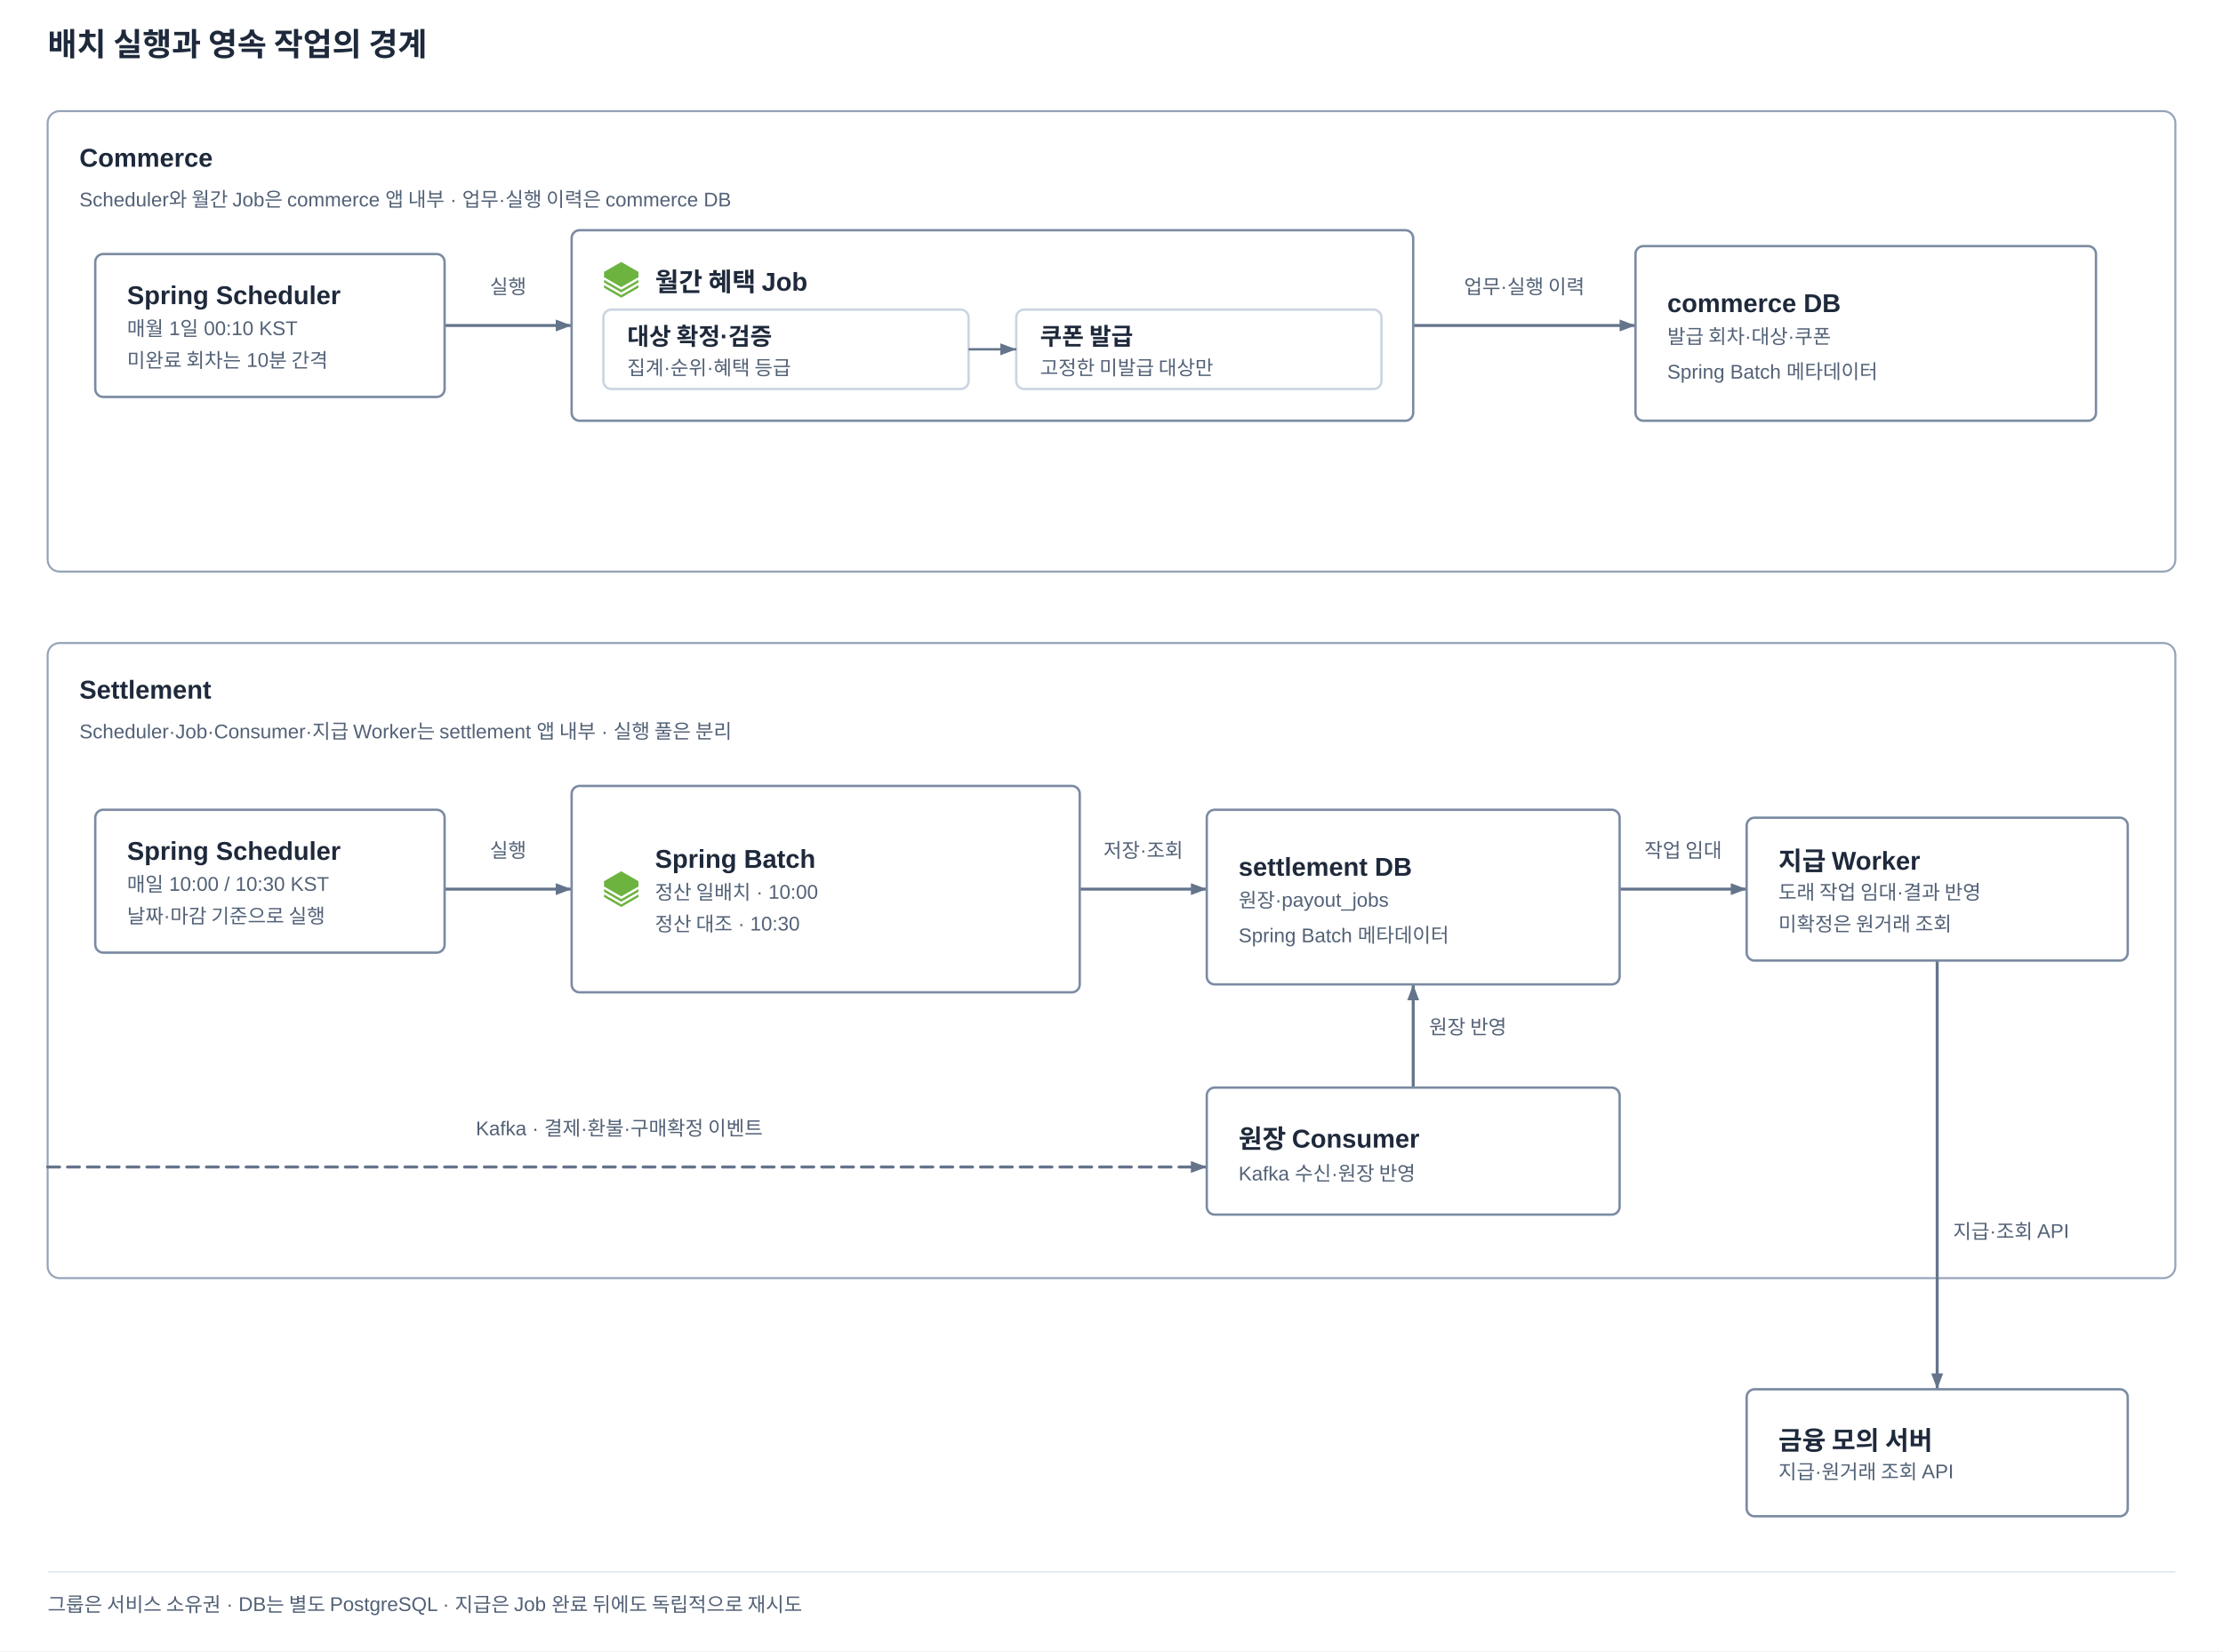
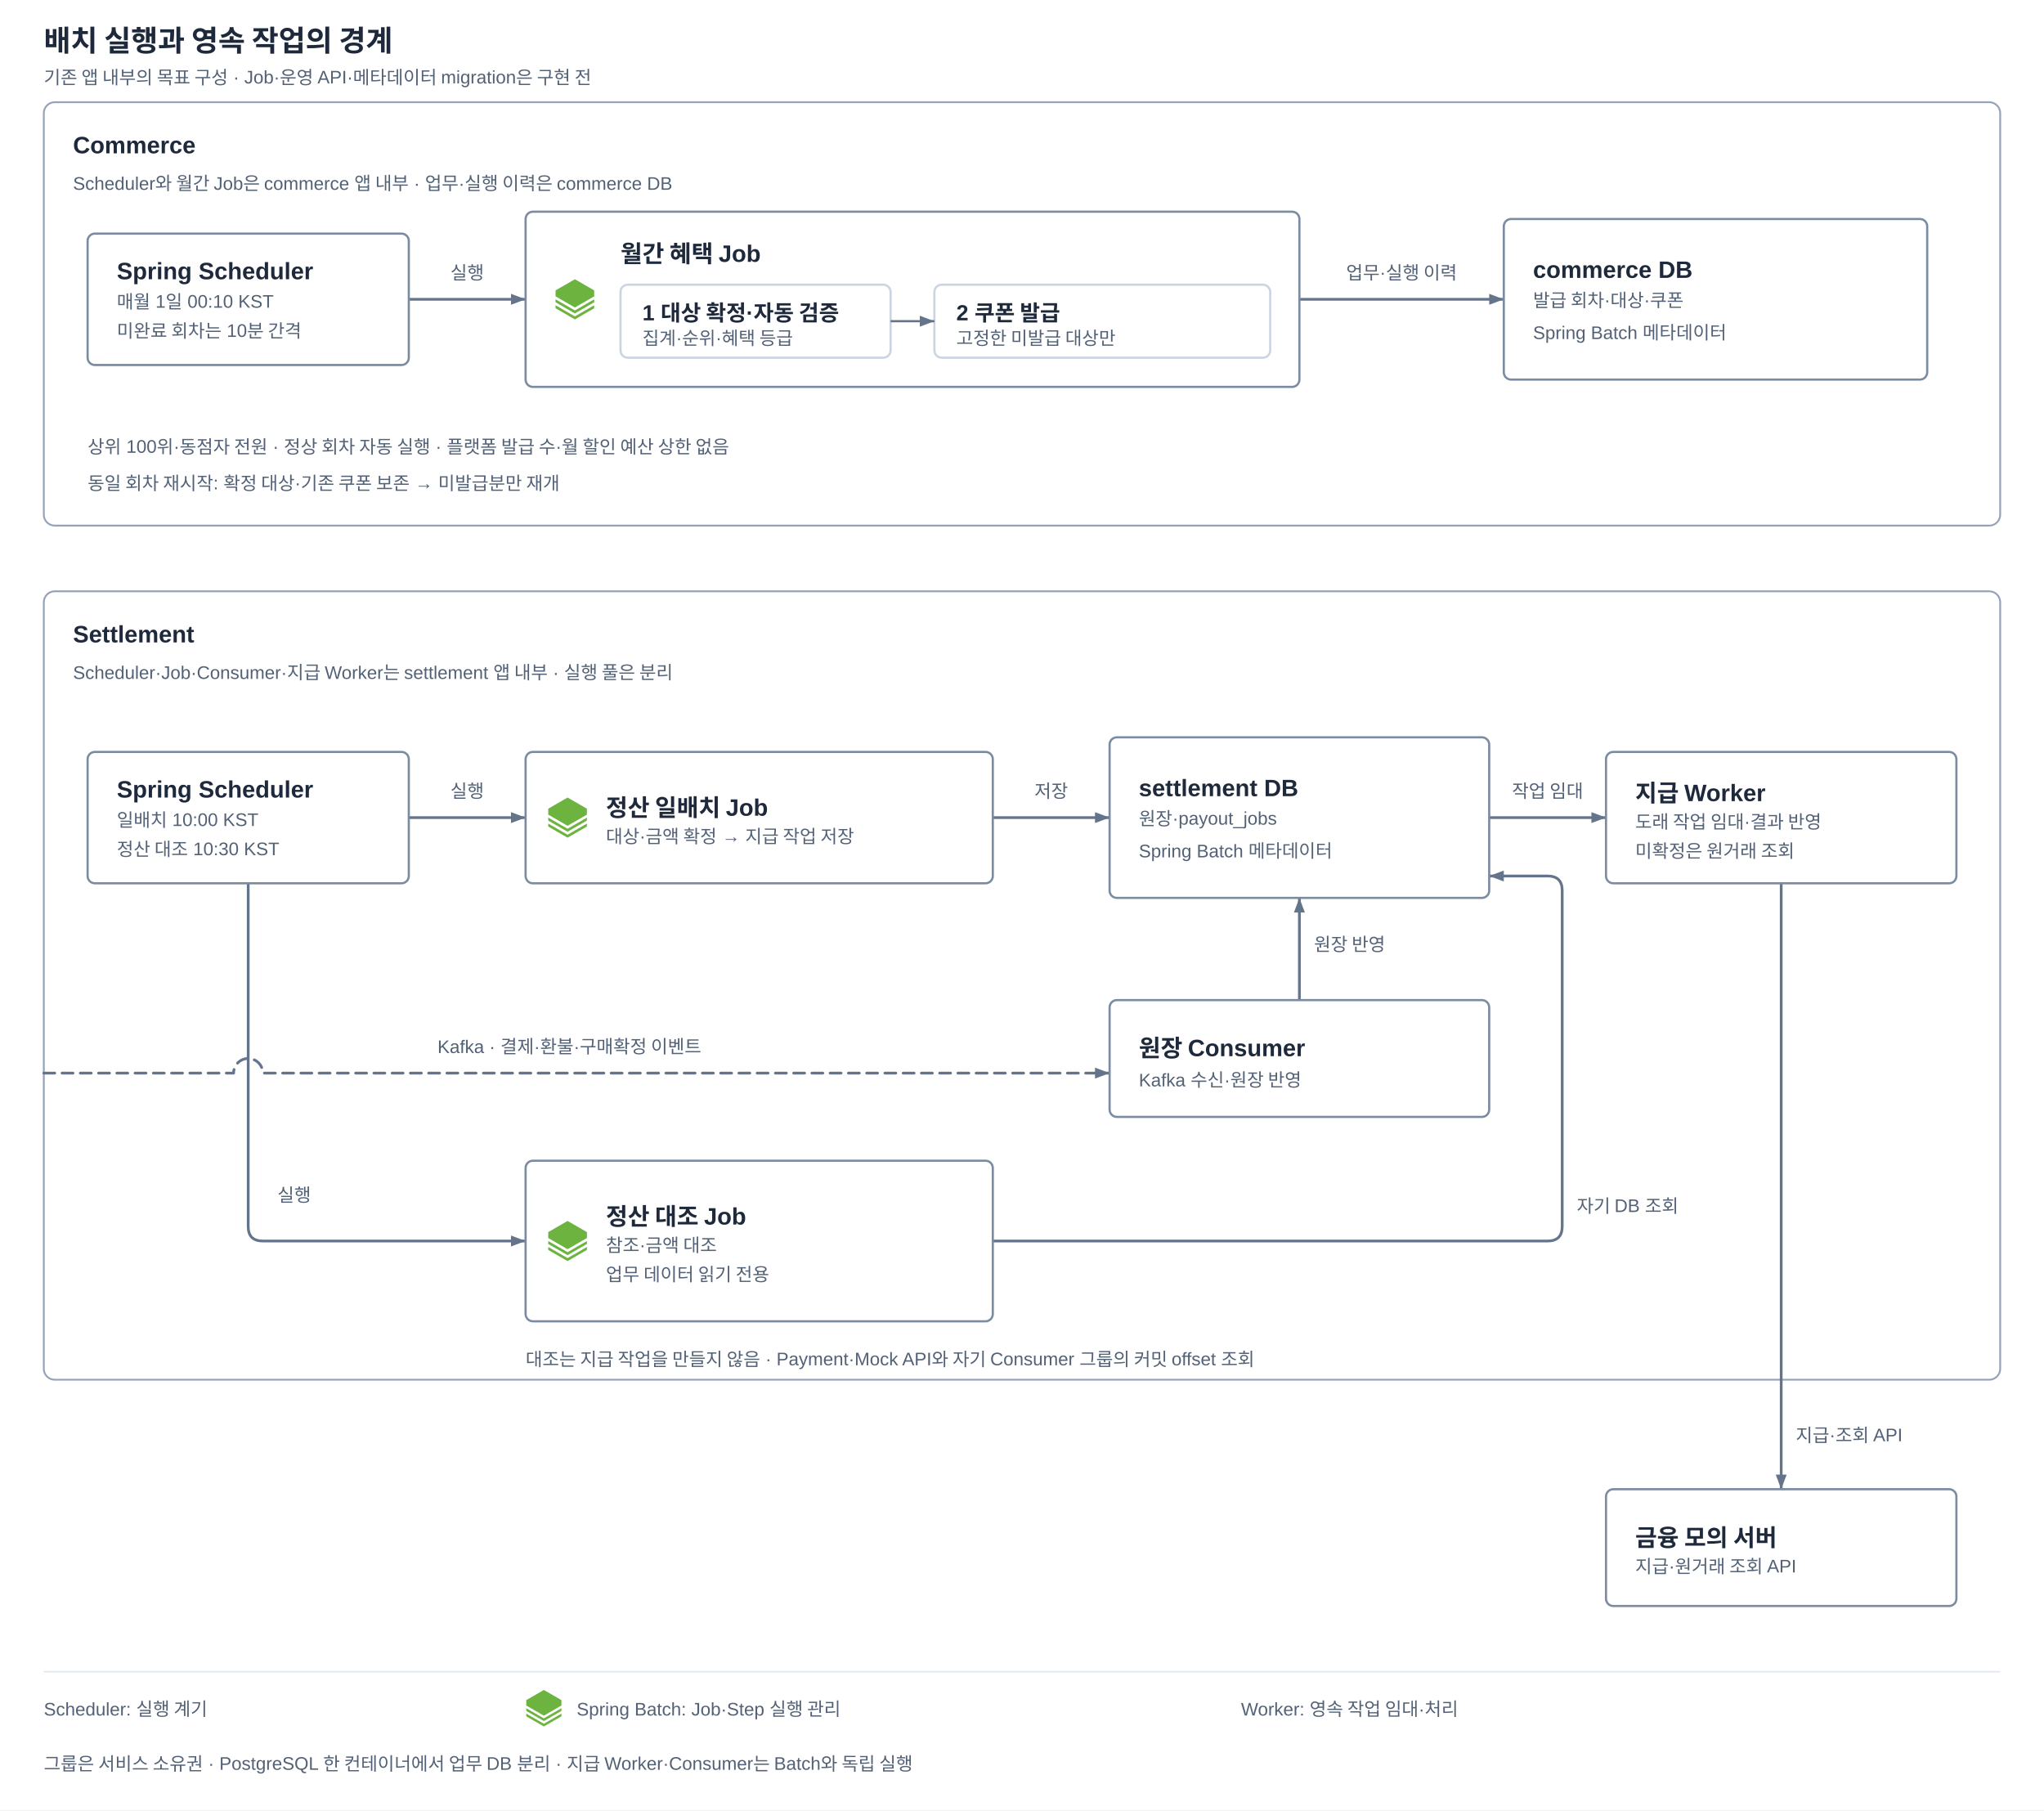
- <svg xmlns="http://www.w3.org/2000/svg" width="1120" height="832" viewBox="0 0 1120 832" role="img" aria-labelledby="title desc" data-scope="service-execution">
+ <svg xmlns="http://www.w3.org/2000/svg" width="1120" height="992" viewBox="0 0 1120 992" role="img" aria-labelledby="title desc" data-scope="service-execution">
  <defs>
    <symbol id="logo-springbatch" viewBox="0 0 150.49 156.27">
      <path d="M0,101.29v11.57l75.24,43.41,75.25-43.41V101.29L75.24,144.7ZM0,78.14V89.71l75.24,43.41,75.25-43.41V78.14L75.24,121.55ZM75.24,0,0,43.41V66.56L75.24,110l75.25-43.41V43.41Z" fill="#6db33f" />
    </symbol>
    <marker id="arrow" markerWidth="8" markerHeight="6" refX="8" refY="3" orient="auto-start-reverse" markerUnits="userSpaceOnUse" viewBox="0 0 8 6">
      <path d="M0 0 8 3 0 6Z" fill="#64748b" />
    </marker>
  </defs>
-   <rect width="1120" height="832" fill="#fff" />
+   <rect width="1120" height="992" fill="#fff" />
  <text x="24" y="28" font-family="Geist, Arial, Apple SD Gothic Neo, sans-serif" font-size="16" font-weight="600" fill="#1e293b">배치 실행과 영속 작업의 경계</text>
  <g id="commerce-owner" data-zone="service-ownership" data-box="24,56,1072,232">
    <rect x="24" y="56" width="1072" height="232" rx="6" fill="#fff" stroke="#94a3b8" stroke-width="1" />
    <text x="40" y="84" font-family="Geist, Arial, Apple SD Gothic Neo, sans-serif" font-size="13" font-weight="600" fill="#1e293b">Commerce</text>
    <text x="40" y="104" font-family="Geist, Arial, Apple SD Gothic Neo, sans-serif" font-size="10" font-weight="400" fill="#526176">Scheduler와 월간 Job은 commerce 앱 내부 · 업무·실행 이력은 commerce DB</text>
  </g>
-   <g id="settlement-owner" data-zone="service-ownership" data-box="24,324,1072,320">
-     <rect x="24" y="324" width="1072" height="320" rx="6" fill="#fff" stroke="#94a3b8" stroke-width="1" />
+   <g id="settlement-owner" data-zone="service-ownership" data-box="24,324,1072,432">
+     <rect x="24" y="324" width="1072" height="432" rx="6" fill="#fff" stroke="#94a3b8" stroke-width="1" />
    <text x="40" y="352" font-family="Geist, Arial, Apple SD Gothic Neo, sans-serif" font-size="13" font-weight="600" fill="#1e293b">Settlement</text>
    <text x="40" y="372" font-family="Geist, Arial, Apple SD Gothic Neo, sans-serif" font-size="10" font-weight="400" fill="#526176">Scheduler·Job·Consumer·지급 Worker는 settlement 앱 내부 · 실행 풀은 분리</text>
  </g>
+   <path id="reconciliation-read" data-edge="true" data-source="reconciliation-job" data-target="settlement-db" d="M544 680H848 Q856 680 856 672V488 Q856 480 848 480H816" fill="none" stroke="#64748b" stroke-width="1.5" stroke-linejoin="round" stroke-linecap="round" marker-end="url(#arrow)" />
+   <path id="reconciliation-trigger" data-edge="true" data-source="settlement-scheduler" data-target="reconciliation-job" d="M136 484V672 Q136 680 144 680H288" fill="none" stroke="#64748b" stroke-width="1.5" stroke-linejoin="round" stroke-linecap="round" marker-end="url(#arrow)" />
+   <path id="settlement-store" data-edge="true" data-source="settlement-daily-job" data-target="settlement-db" d="M544 448H608" fill="none" stroke="#64748b" stroke-width="1.5" stroke-linejoin="round" stroke-linecap="round" marker-end="url(#arrow)" />
+   <path id="settlement-trigger" data-edge="true" data-source="settlement-scheduler" data-target="settlement-daily-job" d="M224 448H288" fill="none" stroke="#64748b" stroke-width="1.5" stroke-linejoin="round" stroke-linecap="round" marker-end="url(#arrow)" />
  <path id="commerce-trigger" data-edge="true" data-source="commerce-scheduler" data-target="monthly-benefit-job" d="M224 164H288" fill="none" stroke="#64748b" stroke-width="1.5" stroke-linejoin="round" stroke-linecap="round" marker-end="url(#arrow)" />
  <path id="commerce-store" data-edge="true" data-source="monthly-benefit-job" data-target="commerce-db" d="M712 164H824" fill="none" stroke="#64748b" stroke-width="1.5" stroke-linejoin="round" stroke-linecap="round" marker-end="url(#arrow)" />
-   <path id="settlement-trigger" data-edge="true" data-source="settlement-scheduler" data-target="settlement-jobs" d="M224 448H288" fill="none" stroke="#64748b" stroke-width="1.5" stroke-linejoin="round" stroke-linecap="round" marker-end="url(#arrow)" />
-   <path id="settlement-store" data-edge="true" data-source="settlement-jobs" data-target="settlement-db" d="M544 448H608" fill="none" stroke="#64748b" stroke-width="1.5" stroke-linejoin="round" stroke-linecap="round" marker-end="url(#arrow)" />
  <path id="claim-payout" data-edge="true" data-source="settlement-db" data-target="payout-worker" d="M816 448H880" fill="none" stroke="#64748b" stroke-width="1.5" stroke-linejoin="round" stroke-linecap="round" marker-end="url(#arrow)" />
-   <path id="apply-ledger" data-edge="true" data-source="ledger-consumer" data-target="settlement-db" d="M712 548V496" fill="none" stroke="#64748b" stroke-width="1.5" stroke-linejoin="round" stroke-linecap="round" marker-end="url(#arrow)" />
-   <path id="consume-events" data-edge="true" data-source="kafka-input" data-target="ledger-consumer" d="M24 588H608" fill="none" stroke="#64748b" stroke-width="1.5" stroke-linejoin="round" stroke-linecap="round" marker-end="url(#arrow)" stroke-dasharray="6 4" />
-   <path id="payout-call" data-edge="true" data-source="payout-worker" data-target="finance-mock" d="M976 484V700" fill="none" stroke="#64748b" stroke-width="1.5" stroke-linejoin="round" stroke-linecap="round" marker-end="url(#arrow)" />
-   <g id="commerce-scheduler" data-node="true" data-box="48,128,176,72" data-align-content="vertical-center" data-content-center-y="164">
+   <path id="apply-ledger" data-edge="true" data-source="ledger-consumer" data-target="settlement-db" d="M712 548V492" fill="none" stroke="#64748b" stroke-width="1.5" stroke-linejoin="round" stroke-linecap="round" marker-end="url(#arrow)" />
+   <path id="consume-events" data-edge="true" data-source="kafka-input" data-target="ledger-consumer" d="M24 588H128 a8 8 0 0 1 16 0H608" fill="none" stroke="#64748b" stroke-width="1.5" stroke-linejoin="round" stroke-linecap="round" marker-end="url(#arrow)" stroke-dasharray="6 4" />
+   <path id="payout-call" data-edge="true" data-source="payout-worker" data-target="finance-mock" d="M976 484V816" fill="none" stroke="#64748b" stroke-width="1.5" stroke-linejoin="round" stroke-linecap="round" marker-end="url(#arrow)" />
+   <g id="commerce-scheduler" data-node="true" data-box="48,128,176,72" data-align-content="vertical-center" data-content-center-y="164.0">
    <rect x="48" y="128" width="176" height="72" rx="4" fill="#fff" stroke="#7b8ba2" stroke-width="1.2" />
-     <text x="64" y="148.75" font-family="Geist, Arial, Apple SD Gothic Neo, sans-serif" font-size="13" font-weight="600" fill="#1e293b" dominant-baseline="central">Spring Scheduler</text>
-     <text x="64" y="164.75" font-family="Geist, Arial, Apple SD Gothic Neo, sans-serif" font-size="10" font-weight="400" fill="#526176" dominant-baseline="central">매월 1일 00:10 KST</text>
-     <text x="64" y="180.75" font-family="Geist, Arial, Apple SD Gothic Neo, sans-serif" font-size="10" font-weight="400" fill="#526176" dominant-baseline="central">미완료 회차는 10분 간격</text>
+     <text x="64" y="148.5" font-family="Geist, Arial, Apple SD Gothic Neo, sans-serif" font-size="13" font-weight="600" fill="#1e293b" text-anchor="start" dominant-baseline="central">Spring Scheduler</text>
+     <text x="64" y="164.5" font-family="Geist, Arial, Apple SD Gothic Neo, sans-serif" font-size="10" font-weight="400" fill="#526176" text-anchor="start" dominant-baseline="central">매월 1일 00:10 KST</text>
+     <text x="64" y="180.5" font-family="Geist, Arial, Apple SD Gothic Neo, sans-serif" font-size="10" font-weight="400" fill="#526176" text-anchor="start" dominant-baseline="central">미완료 회차는 10분 간격</text>
  </g>
  <g id="monthly-benefit-job" data-node="true" data-box="288,116,424,96" data-align-content="composite-center" data-content-center-y="164">
    <rect x="288" y="116" width="424" height="96" rx="4" fill="#fff" stroke="#7b8ba2" stroke-width="1.2" />
-     <use href="#logo-springbatch" x="304" y="132" width="18" height="18" />
-     <text x="330" y="141" font-family="Geist, Arial, Apple SD Gothic Neo, sans-serif" font-size="13" font-weight="600" fill="#1e293b" dominant-baseline="central">월간 혜택 Job</text>
-     <rect x="304" y="156" width="184" height="40" rx="4" fill="#fff" stroke="#cbd5e1" stroke-width="1.2" />
+     <use href="#logo-springbatch" x="304" y="153" width="22" height="22" />
+     <text x="340" y="138" font-family="Geist, Arial, Apple SD Gothic Neo, sans-serif" font-size="13" font-weight="600" fill="#1e293b" dominant-baseline="central">월간 혜택 Job</text>
+     <rect x="340" y="156" width="148" height="40" rx="4" fill="#fff" stroke="#cbd5e1" stroke-width="1.2" />
    <rect x="512" y="156" width="184" height="40" rx="4" fill="#fff" stroke="#cbd5e1" stroke-width="1.2" />
    <path d="M488 176H512" fill="none" stroke="#64748b" stroke-width="1.2" marker-end="url(#arrow)" />
    <g data-step="1" data-align-content="vertical-center" data-content-center-y="176">
-       <text x="316" y="168.5" font-family="Geist, Arial, Apple SD Gothic Neo, sans-serif" font-size="12" font-weight="600" fill="#1e293b" dominant-baseline="central">대상 확정·검증</text>
-       <text x="316" y="184.5" font-family="Geist, Arial, Apple SD Gothic Neo, sans-serif" font-size="10" font-weight="400" fill="#526176" dominant-baseline="central">집계·순위·혜택 등급</text>
+       <text x="352" y="168.5" font-family="Geist, Arial, Apple SD Gothic Neo, sans-serif" font-size="12" font-weight="600" fill="#1e293b" dominant-baseline="central">1  대상 확정·자동 검증</text>
+       <text x="352" y="184.5" font-family="Geist, Arial, Apple SD Gothic Neo, sans-serif" font-size="10" font-weight="400" fill="#526176" dominant-baseline="central">집계·순위·혜택 등급</text>
    </g>
    <g data-step="2" data-align-content="vertical-center" data-content-center-y="176">
-       <text x="524" y="168.5" font-family="Geist, Arial, Apple SD Gothic Neo, sans-serif" font-size="12" font-weight="600" fill="#1e293b" dominant-baseline="central">쿠폰 발급</text>
+       <text x="524" y="168.5" font-family="Geist, Arial, Apple SD Gothic Neo, sans-serif" font-size="12" font-weight="600" fill="#1e293b" dominant-baseline="central">2  쿠폰 발급</text>
      <text x="524" y="184.5" font-family="Geist, Arial, Apple SD Gothic Neo, sans-serif" font-size="10" font-weight="400" fill="#526176" dominant-baseline="central">고정한 미발급 대상만</text>
    </g>
  </g>
-   <g id="commerce-db" data-node="true" data-box="824,124,232,88" data-align-content="vertical-center" data-content-center-y="168">
-     <rect x="824" y="124" width="232" height="88" rx="4" fill="#fff" stroke="#7b8ba2" stroke-width="1.2" />
-     <text x="840" y="152.75" font-family="Geist, Arial, Apple SD Gothic Neo, sans-serif" font-size="13" font-weight="600" fill="#1e293b" dominant-baseline="central">commerce DB</text>
-     <text x="840" y="168.75" font-family="Geist, Arial, Apple SD Gothic Neo, sans-serif" font-size="10" font-weight="400" fill="#526176" dominant-baseline="central">발급 회차·대상·쿠폰</text>
-     <text x="840" y="184.75" font-family="Geist, Arial, Apple SD Gothic Neo, sans-serif" font-size="10" font-weight="400" fill="#526176" dominant-baseline="central">Spring Batch 메타데이터</text>
+   <g id="commerce-db" data-node="true" data-box="824,120.0,232,88" data-align-content="vertical-center" data-content-center-y="164.0">
+     <rect x="824" y="120.0" width="232" height="88" rx="4" fill="#fff" stroke="#7b8ba2" stroke-width="1.2" />
+     <text x="840" y="147.75" font-family="Geist, Arial, Apple SD Gothic Neo, sans-serif" font-size="13" font-weight="600" fill="#1e293b" text-anchor="start" dominant-baseline="central">commerce DB</text>
+     <text x="840" y="163.75" font-family="Geist, Arial, Apple SD Gothic Neo, sans-serif" font-size="10" font-weight="400" fill="#526176" text-anchor="start" dominant-baseline="central">발급 회차·대상·쿠폰</text>
+     <text x="840" y="179.75" font-family="Geist, Arial, Apple SD Gothic Neo, sans-serif" font-size="10" font-weight="400" fill="#526176" text-anchor="start" dominant-baseline="central">Spring Batch 메타데이터</text>
  </g>
-   <g id="settlement-scheduler" data-node="true" data-box="48,408,176,72" data-align-content="vertical-center" data-content-center-y="444">
-     <rect x="48" y="408" width="176" height="72" rx="4" fill="#fff" stroke="#7b8ba2" stroke-width="1.2" />
-     <text x="64" y="428.75" font-family="Geist, Arial, Apple SD Gothic Neo, sans-serif" font-size="13" font-weight="600" fill="#1e293b" dominant-baseline="central">Spring Scheduler</text>
-     <text x="64" y="444.75" font-family="Geist, Arial, Apple SD Gothic Neo, sans-serif" font-size="10" font-weight="400" fill="#526176" dominant-baseline="central">매일 10:00 / 10:30 KST</text>
-     <text x="64" y="460.75" font-family="Geist, Arial, Apple SD Gothic Neo, sans-serif" font-size="10" font-weight="400" fill="#526176" dominant-baseline="central">날짜·마감 기준으로 실행</text>
+   <g id="settlement-scheduler" data-node="true" data-box="48,412.0,176,72" data-align-content="vertical-center" data-content-center-y="448.0">
+     <rect x="48" y="412.0" width="176" height="72" rx="4" fill="#fff" stroke="#7b8ba2" stroke-width="1.2" />
+     <text x="64" y="432.5" font-family="Geist, Arial, Apple SD Gothic Neo, sans-serif" font-size="13" font-weight="600" fill="#1e293b" text-anchor="start" dominant-baseline="central">Spring Scheduler</text>
+     <text x="64" y="448.5" font-family="Geist, Arial, Apple SD Gothic Neo, sans-serif" font-size="10" font-weight="400" fill="#526176" text-anchor="start" dominant-baseline="central">일배치 10:00 KST</text>
+     <text x="64" y="464.5" font-family="Geist, Arial, Apple SD Gothic Neo, sans-serif" font-size="10" font-weight="400" fill="#526176" text-anchor="start" dominant-baseline="central">정산 대조 10:30 KST</text>
  </g>
-   <g id="settlement-jobs" data-node="true" data-box="288,396,256,104" data-align-content="vertical-center" data-content-center-y="448">
-     <rect x="288" y="396" width="256" height="104" rx="4" fill="#fff" stroke="#7b8ba2" stroke-width="1.2" />
-     <use href="#logo-springbatch" x="304" y="439" width="18" height="18" />
-     <text x="330" y="432.75" font-family="Geist, Arial, Apple SD Gothic Neo, sans-serif" font-size="13" font-weight="600" fill="#1e293b" dominant-baseline="central">Spring Batch</text>
-     <text x="330" y="448.75" font-family="Geist, Arial, Apple SD Gothic Neo, sans-serif" font-size="10" font-weight="400" fill="#526176" dominant-baseline="central">정산 일배치 · 10:00</text>
-     <text x="330" y="464.75" font-family="Geist, Arial, Apple SD Gothic Neo, sans-serif" font-size="10" font-weight="400" fill="#526176" dominant-baseline="central">정산 대조 · 10:30</text>
+   <g id="settlement-daily-job" data-node="true" data-box="288,412.0,256,72" data-align-content="vertical-center" data-content-center-y="448.0">
+     <rect x="288" y="412.0" width="256" height="72" rx="4" fill="#fff" stroke="#7b8ba2" stroke-width="1.2" />
+     <use href="#logo-springbatch" x="300" y="437.0" width="22" height="22" aria-hidden="true" />
+     <text x="332" y="441.5" font-family="Geist, Arial, Apple SD Gothic Neo, sans-serif" font-size="13" font-weight="600" fill="#1e293b" text-anchor="start" dominant-baseline="central">정산 일배치 Job</text>
+     <text x="332" y="457.5" font-family="Geist, Arial, Apple SD Gothic Neo, sans-serif" font-size="10" font-weight="400" fill="#526176" text-anchor="start" dominant-baseline="central">대상·금액 확정 → 지급 작업 저장</text>
  </g>
-   <g id="settlement-db" data-node="true" data-box="608,408,208,88" data-align-content="vertical-center" data-content-center-y="452">
-     <rect x="608" y="408" width="208" height="88" rx="4" fill="#fff" stroke="#7b8ba2" stroke-width="1.2" />
-     <text x="624" y="436.75" font-family="Geist, Arial, Apple SD Gothic Neo, sans-serif" font-size="13" font-weight="600" fill="#1e293b" dominant-baseline="central">settlement DB</text>
-     <text x="624" y="452.75" font-family="Geist, Arial, Apple SD Gothic Neo, sans-serif" font-size="10" font-weight="400" fill="#526176" dominant-baseline="central">원장·payout_jobs</text>
-     <text x="624" y="468.75" font-family="Geist, Arial, Apple SD Gothic Neo, sans-serif" font-size="10" font-weight="400" fill="#526176" dominant-baseline="central">Spring Batch 메타데이터</text>
+   <g id="settlement-db" data-node="true" data-box="608,404.0,208,88" data-align-content="vertical-center" data-content-center-y="448.0">
+     <rect x="608" y="404.0" width="208" height="88" rx="4" fill="#fff" stroke="#7b8ba2" stroke-width="1.2" />
+     <text x="624" y="431.75" font-family="Geist, Arial, Apple SD Gothic Neo, sans-serif" font-size="13" font-weight="600" fill="#1e293b" text-anchor="start" dominant-baseline="central">settlement DB</text>
+     <text x="624" y="447.75" font-family="Geist, Arial, Apple SD Gothic Neo, sans-serif" font-size="10" font-weight="400" fill="#526176" text-anchor="start" dominant-baseline="central">원장·payout_jobs</text>
+     <text x="624" y="463.75" font-family="Geist, Arial, Apple SD Gothic Neo, sans-serif" font-size="10" font-weight="400" fill="#526176" text-anchor="start" dominant-baseline="central">Spring Batch 메타데이터</text>
  </g>
-   <g id="payout-worker" data-node="true" data-box="880,412,192,72" data-align-content="vertical-center" data-content-center-y="448">
+   <g id="payout-worker" data-node="true" data-box="880,412,192,72" data-align-content="vertical-center" data-content-center-y="448.0">
    <rect x="880" y="412" width="192" height="72" rx="4" fill="#fff" stroke="#7b8ba2" stroke-width="1.2" />
-     <text x="896" y="432.75" font-family="Geist, Arial, Apple SD Gothic Neo, sans-serif" font-size="13" font-weight="600" fill="#1e293b" dominant-baseline="central">지급 Worker</text>
-     <text x="896" y="448.75" font-family="Geist, Arial, Apple SD Gothic Neo, sans-serif" font-size="10" font-weight="400" fill="#526176" dominant-baseline="central">도래 작업 임대·결과 반영</text>
-     <text x="896" y="464.75" font-family="Geist, Arial, Apple SD Gothic Neo, sans-serif" font-size="10" font-weight="400" fill="#526176" dominant-baseline="central">미확정은 원거래 조회</text>
+     <text x="896" y="433.5" font-family="Geist, Arial, Apple SD Gothic Neo, sans-serif" font-size="13" font-weight="600" fill="#1e293b" text-anchor="start" dominant-baseline="central">지급 Worker</text>
+     <text x="896" y="449.5" font-family="Geist, Arial, Apple SD Gothic Neo, sans-serif" font-size="10" font-weight="400" fill="#526176" text-anchor="start" dominant-baseline="central">도래 작업 임대·결과 반영</text>
+     <text x="896" y="465.5" font-family="Geist, Arial, Apple SD Gothic Neo, sans-serif" font-size="10" font-weight="400" fill="#526176" text-anchor="start" dominant-baseline="central">미확정은 원거래 조회</text>
  </g>
-   <g id="ledger-consumer" data-node="true" data-box="608,548,208,64" data-align-content="vertical-center" data-content-center-y="580">
+   <g id="ledger-consumer" data-node="true" data-box="608,548,208,64" data-align-content="vertical-center" data-content-center-y="580.0">
    <rect x="608" y="548" width="208" height="64" rx="4" fill="#fff" stroke="#7b8ba2" stroke-width="1.2" />
-     <text x="624" y="572.75" font-family="Geist, Arial, Apple SD Gothic Neo, sans-serif" font-size="13" font-weight="600" fill="#1e293b" dominant-baseline="central">원장 Consumer</text>
-     <text x="624" y="588.75" font-family="Geist, Arial, Apple SD Gothic Neo, sans-serif" font-size="10" font-weight="400" fill="#526176" dominant-baseline="central">Kafka 수신·원장 반영</text>
+     <text x="624" y="573.25" font-family="Geist, Arial, Apple SD Gothic Neo, sans-serif" font-size="13" font-weight="600" fill="#1e293b" text-anchor="start" dominant-baseline="central">원장 Consumer</text>
+     <text x="624" y="589.25" font-family="Geist, Arial, Apple SD Gothic Neo, sans-serif" font-size="10" font-weight="400" fill="#526176" text-anchor="start" dominant-baseline="central">Kafka 수신·원장 반영</text>
  </g>
-   <g id="finance-mock" data-node="true" data-box="880,700,192,64" data-align-content="vertical-center" data-content-center-y="732">
-     <rect x="880" y="700" width="192" height="64" rx="4" fill="#fff" stroke="#7b8ba2" stroke-width="1.2" />
-     <text x="896" y="724.75" font-family="Geist, Arial, Apple SD Gothic Neo, sans-serif" font-size="13" font-weight="600" fill="#1e293b" dominant-baseline="central">금융 모의 서버</text>
-     <text x="896" y="740.75" font-family="Geist, Arial, Apple SD Gothic Neo, sans-serif" font-size="10" font-weight="400" fill="#526176" dominant-baseline="central">지급·원거래 조회 API</text>
+   <g id="finance-mock" data-node="true" data-box="880,816,192,64" data-align-content="vertical-center" data-content-center-y="848.0">
+     <rect x="880" y="816" width="192" height="64" rx="4" fill="#fff" stroke="#7b8ba2" stroke-width="1.2" />
+     <text x="896" y="841.5" font-family="Geist, Arial, Apple SD Gothic Neo, sans-serif" font-size="13" font-weight="600" fill="#1e293b" text-anchor="start" dominant-baseline="central">금융 모의 서버</text>
+     <text x="896" y="857.5" font-family="Geist, Arial, Apple SD Gothic Neo, sans-serif" font-size="10" font-weight="400" fill="#526176" text-anchor="start" dominant-baseline="central">지급·원거래 조회 API</text>
  </g>
-   <rect x="236.0" y="137" width="40" height="14" fill="#fff" />
-   <text x="256" y="148" font-family="Geist, Arial, Apple SD Gothic Neo, sans-serif" font-size="10" font-weight="400" fill="#526176" text-anchor="middle">실행</text>
-   <rect x="718.0" y="137" width="100" height="14" fill="#fff" />
-   <text x="768" y="148" font-family="Geist, Arial, Apple SD Gothic Neo, sans-serif" font-size="10" font-weight="400" fill="#526176" text-anchor="middle">업무·실행 이력</text>
-   <rect x="236.0" y="421" width="40" height="14" fill="#fff" />
-   <text x="256" y="432" font-family="Geist, Arial, Apple SD Gothic Neo, sans-serif" font-size="10" font-weight="400" fill="#526176" text-anchor="middle">실행</text>
-   <rect x="548.0" y="421" width="56" height="14" fill="#fff" />
-   <text x="576" y="432" font-family="Geist, Arial, Apple SD Gothic Neo, sans-serif" font-size="10" font-weight="400" fill="#526176" text-anchor="middle">저장·조회</text>
-   <rect x="820.0" y="421" width="56" height="14" fill="#fff" />
-   <text x="848" y="432" font-family="Geist, Arial, Apple SD Gothic Neo, sans-serif" font-size="10" font-weight="400" fill="#526176" text-anchor="middle">작업 임대</text>
+   <rect x="236.0" y="142" width="40" height="14" fill="#fff" />
+   <text x="256" y="153" font-family="Geist, Arial, Apple SD Gothic Neo, sans-serif" font-size="10" font-weight="400" fill="#526176" text-anchor="middle">실행</text>
+   <rect x="718.0" y="142" width="100" height="14" fill="#fff" />
+   <text x="768" y="153" font-family="Geist, Arial, Apple SD Gothic Neo, sans-serif" font-size="10" font-weight="400" fill="#526176" text-anchor="middle">업무·실행 이력</text>
+   <rect x="236.0" y="426" width="40" height="14" fill="#fff" />
+   <text x="256" y="437" font-family="Geist, Arial, Apple SD Gothic Neo, sans-serif" font-size="10" font-weight="400" fill="#526176" text-anchor="middle">실행</text>
+   <rect x="548.0" y="426" width="56" height="14" fill="#fff" />
+   <text x="576" y="437" font-family="Geist, Arial, Apple SD Gothic Neo, sans-serif" font-size="10" font-weight="400" fill="#526176" text-anchor="middle">저장</text>
+   <rect x="820.0" y="426" width="56" height="14" fill="#fff" />
+   <text x="848" y="437" font-family="Geist, Arial, Apple SD Gothic Neo, sans-serif" font-size="10" font-weight="400" fill="#526176" text-anchor="middle">작업 임대</text>
  <rect x="720" y="509" width="72" height="16" fill="#fff" />
  <text x="720" y="521" font-family="Geist, Arial, Apple SD Gothic Neo, sans-serif" font-size="10" font-weight="400" fill="#526176">원장 반영</text>
-   <rect x="200.0" y="561" width="224" height="14" fill="#fff" />
-   <text x="312" y="572" font-family="Geist, Arial, Apple SD Gothic Neo, sans-serif" font-size="10" font-weight="400" fill="#526176" text-anchor="middle">Kafka · 결제·환불·구매확정 이벤트</text>
-   <rect x="984" y="612" width="104" height="16" fill="#fff" />
-   <text x="984" y="624" font-family="Geist, Arial, Apple SD Gothic Neo, sans-serif" font-size="10" font-weight="400" fill="#526176">지급·조회 API</text>
-   <line x1="24" x2="1096" y1="792" y2="792" stroke="#e2e8f0" stroke-width="0.8" />
-   <text x="24" y="812" font-family="Geist, Arial, Apple SD Gothic Neo, sans-serif" font-size="10" font-weight="400" fill="#526176">그룹은 서비스 소유권 · DB는 별도 PostgreSQL · 지급은 Job 완료 뒤에도 독립적으로 재시도</text>
+   <rect x="200.0" y="566" width="224" height="14" fill="#fff" />
+   <text x="312" y="577" font-family="Geist, Arial, Apple SD Gothic Neo, sans-serif" font-size="10" font-weight="400" fill="#526176" text-anchor="middle">Kafka · 결제·환불·구매확정 이벤트</text>
+   <rect x="984" y="778" width="104" height="16" fill="#fff" />
+   <text x="984" y="790" font-family="Geist, Arial, Apple SD Gothic Neo, sans-serif" font-size="10" font-weight="400" fill="#526176">지급·조회 API</text>
+   <line x1="24" x2="1096" y1="916" y2="916" stroke="#e2e8f0" stroke-width="0.8" />
+   <text x="24" y="970" font-family="Geist, Arial, Apple SD Gothic Neo, sans-serif" font-size="10" font-weight="400" fill="#526176">그룹은 서비스 소유권 · PostgreSQL 한 컨테이너에서 업무 DB 분리 · 지급 Worker·Consumer는 Batch와 독립 실행</text>
  <g id="kafka-input" data-port="external-event-input" data-point="24,588" />
+   <g id="reconciliation-job" data-node="true" data-box="288,636,256,88" data-align-content="vertical-center" data-content-center-y="680.0">
+     <rect x="288" y="636" width="256" height="88" rx="4" fill="#fff" stroke="#7b8ba2" stroke-width="1.2" />
+     <use href="#logo-springbatch" x="300" y="669.0" width="22" height="22" aria-hidden="true" />
+     <text x="332" y="665.5" font-family="Geist, Arial, Apple SD Gothic Neo, sans-serif" font-size="13" font-weight="600" fill="#1e293b" text-anchor="start" dominant-baseline="central">정산 대조 Job</text>
+     <text x="332" y="681.5" font-family="Geist, Arial, Apple SD Gothic Neo, sans-serif" font-size="10" font-weight="400" fill="#526176" text-anchor="start" dominant-baseline="central">참조·금액 대조</text>
+     <text x="332" y="697.5" font-family="Geist, Arial, Apple SD Gothic Neo, sans-serif" font-size="10" font-weight="400" fill="#526176" text-anchor="start" dominant-baseline="central">업무 데이터 읽기 전용</text>
+   </g>
+   <rect x="144" y="644" width="48" height="20" fill="#fff" />
+   <text x="152" y="654" font-family="Geist, Arial, Apple SD Gothic Neo, sans-serif" font-size="10" font-weight="400" fill="#526176" text-anchor="start" dominant-baseline="central">실행</text>
+   <rect x="864" y="650" width="88" height="20" fill="#fff" />
+   <text x="864" y="660" font-family="Geist, Arial, Apple SD Gothic Neo, sans-serif" font-size="10" font-weight="400" fill="#526176" text-anchor="start" dominant-baseline="central">자기 DB 조회</text>
+   <text x="288" y="744" font-family="Geist, Arial, Apple SD Gothic Neo, sans-serif" font-size="10" font-weight="400" fill="#526176" text-anchor="start" dominant-baseline="central">대조는 지급 작업을 만들지 않음 · Payment·Mock API와 자기 Consumer 그룹의 커밋 offset 조회</text>
+   <text x="48" y="244" font-family="Geist, Arial, Apple SD Gothic Neo, sans-serif" font-size="10" font-weight="400" fill="#526176" text-anchor="start" dominant-baseline="central">상위 100위·동점자 전원 · 정상 회차 자동 실행 · 플랫폼 발급 수·월 할인 예산 상한 없음</text>
+   <text x="48" y="264" font-family="Geist, Arial, Apple SD Gothic Neo, sans-serif" font-size="10" font-weight="400" fill="#526176" text-anchor="start" dominant-baseline="central">동일 회차 재시작: 확정 대상·기존 쿠폰 보존 → 미발급분만 재개</text>
+   <text x="24" y="46" font-family="Geist, Arial, Apple SD Gothic Neo, sans-serif" font-size="10" fill="#526176">기존 앱 내부의 목표 구성 · Job·운영 API·메타데이터 migration은 구현 전</text>
+   <text x="24" y="940" font-family="Geist, Arial, Apple SD Gothic Neo, sans-serif" font-size="10" fill="#526176">Scheduler: 실행 계기</text>
+   <text x="316" y="940" font-family="Geist, Arial, Apple SD Gothic Neo, sans-serif" font-size="10" fill="#526176">Spring Batch: Job·Step 실행 관리</text>
+   <text x="680" y="940" font-family="Geist, Arial, Apple SD Gothic Neo, sans-serif" font-size="10" fill="#526176">Worker: 영속 작업 임대·처리</text>
+   <use href="#logo-springbatch" x="288" y="926" width="20" height="20" />
</svg>
